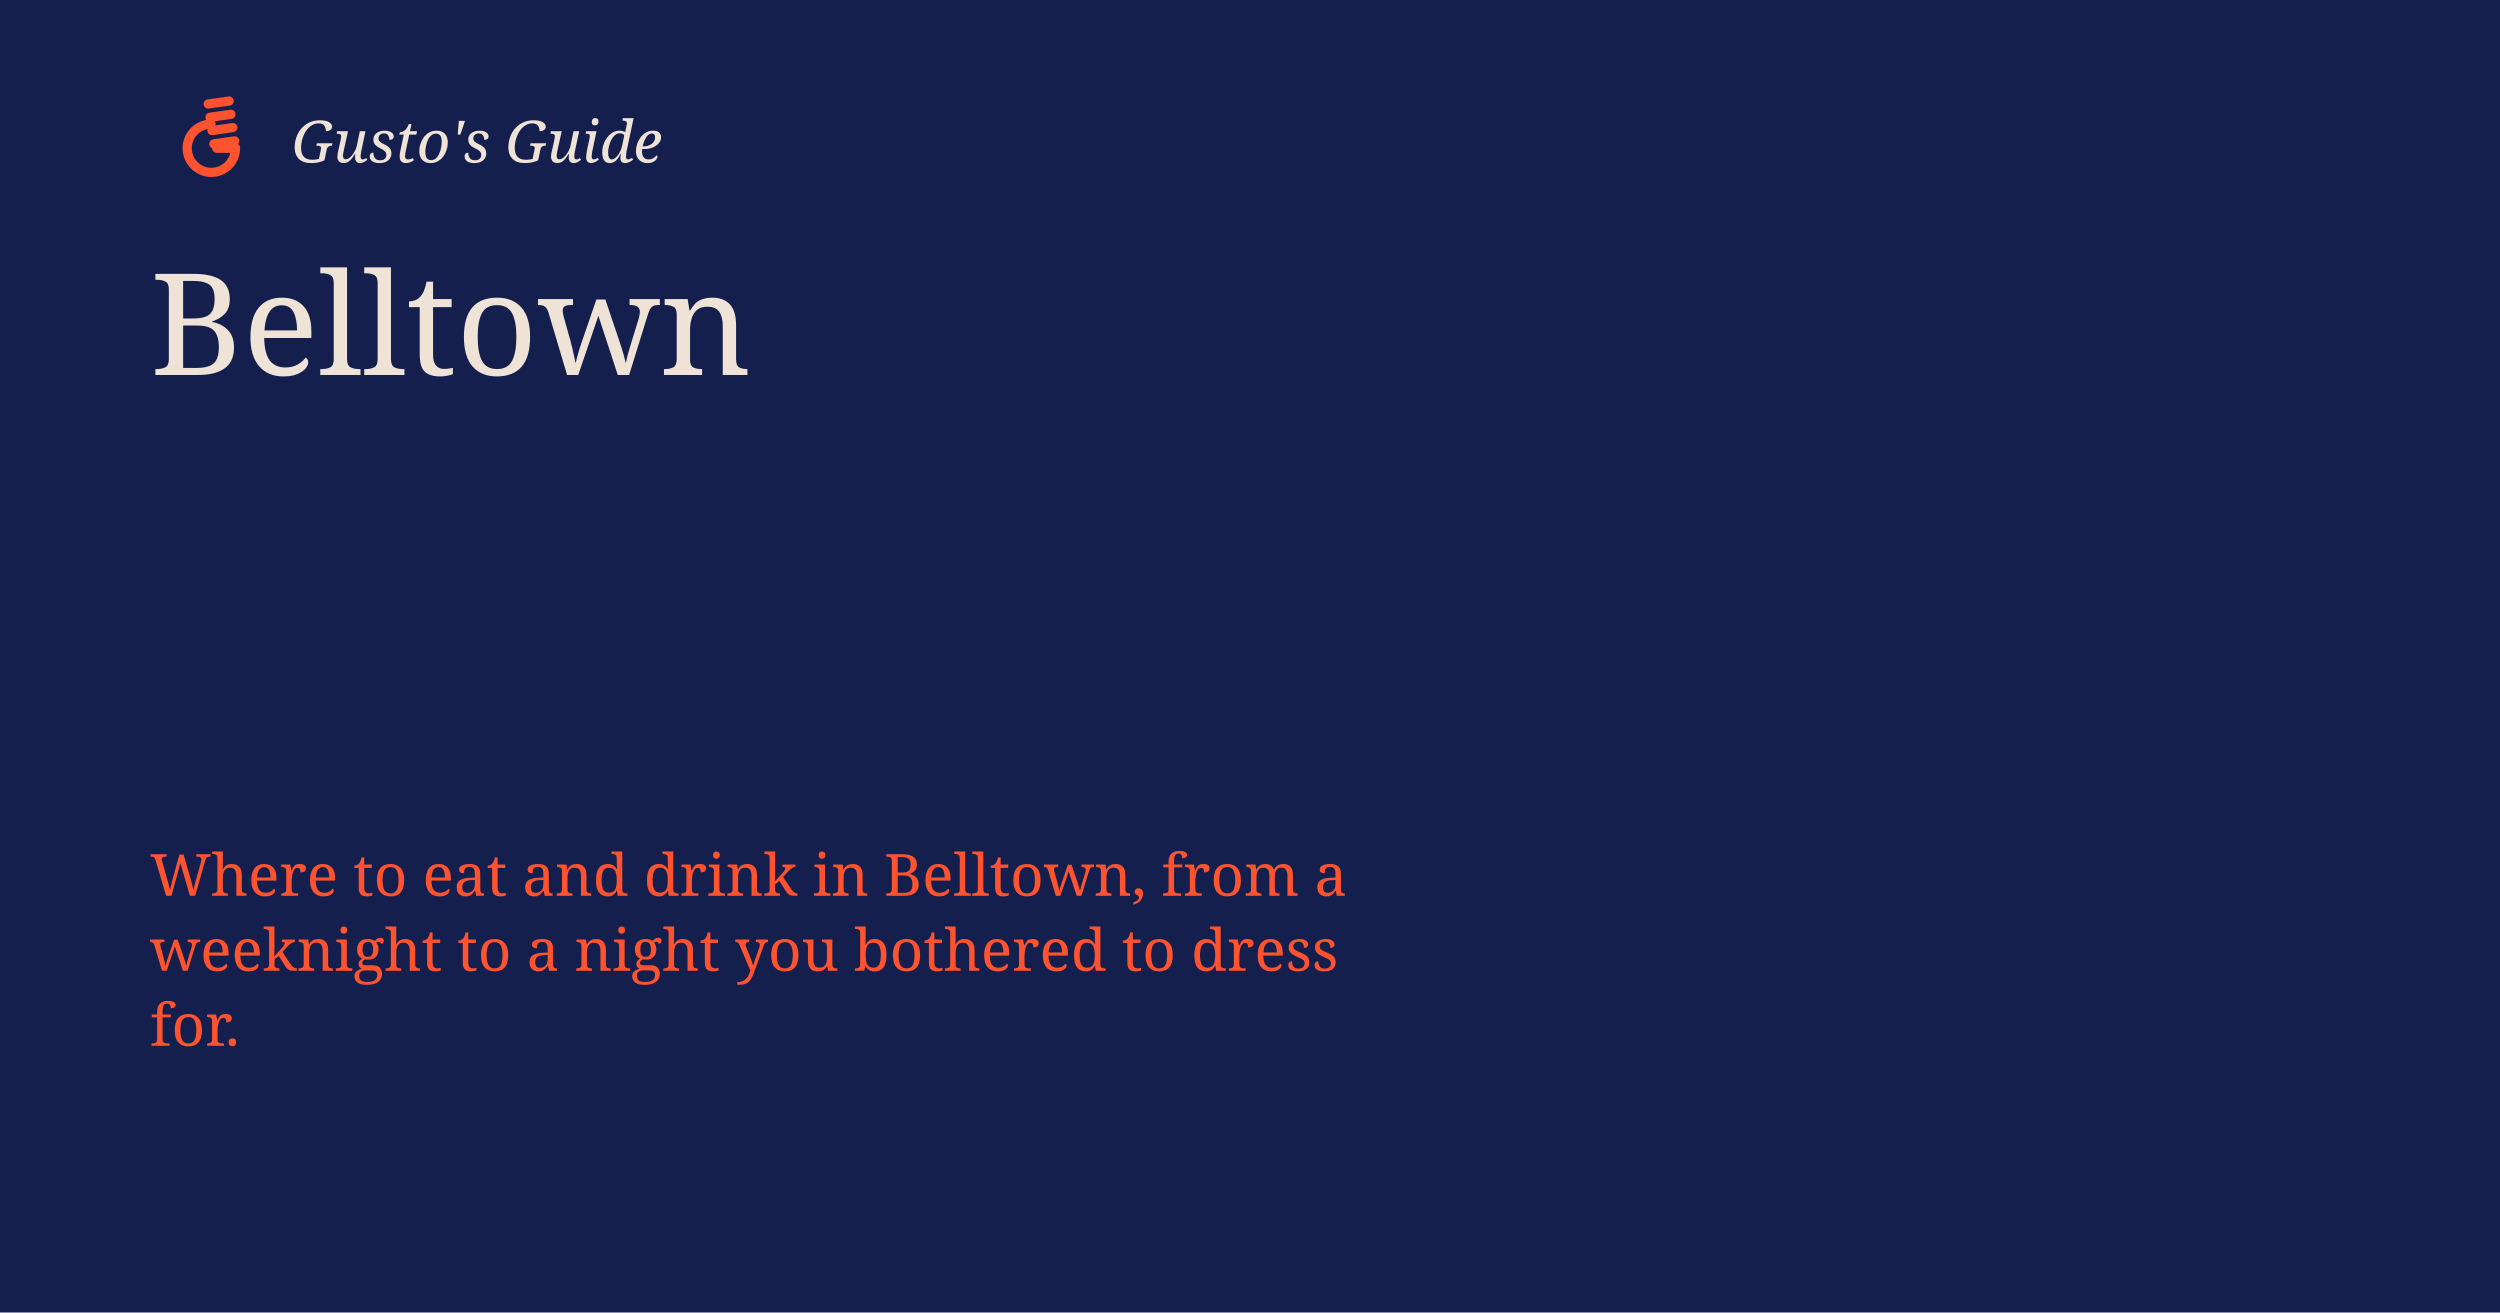
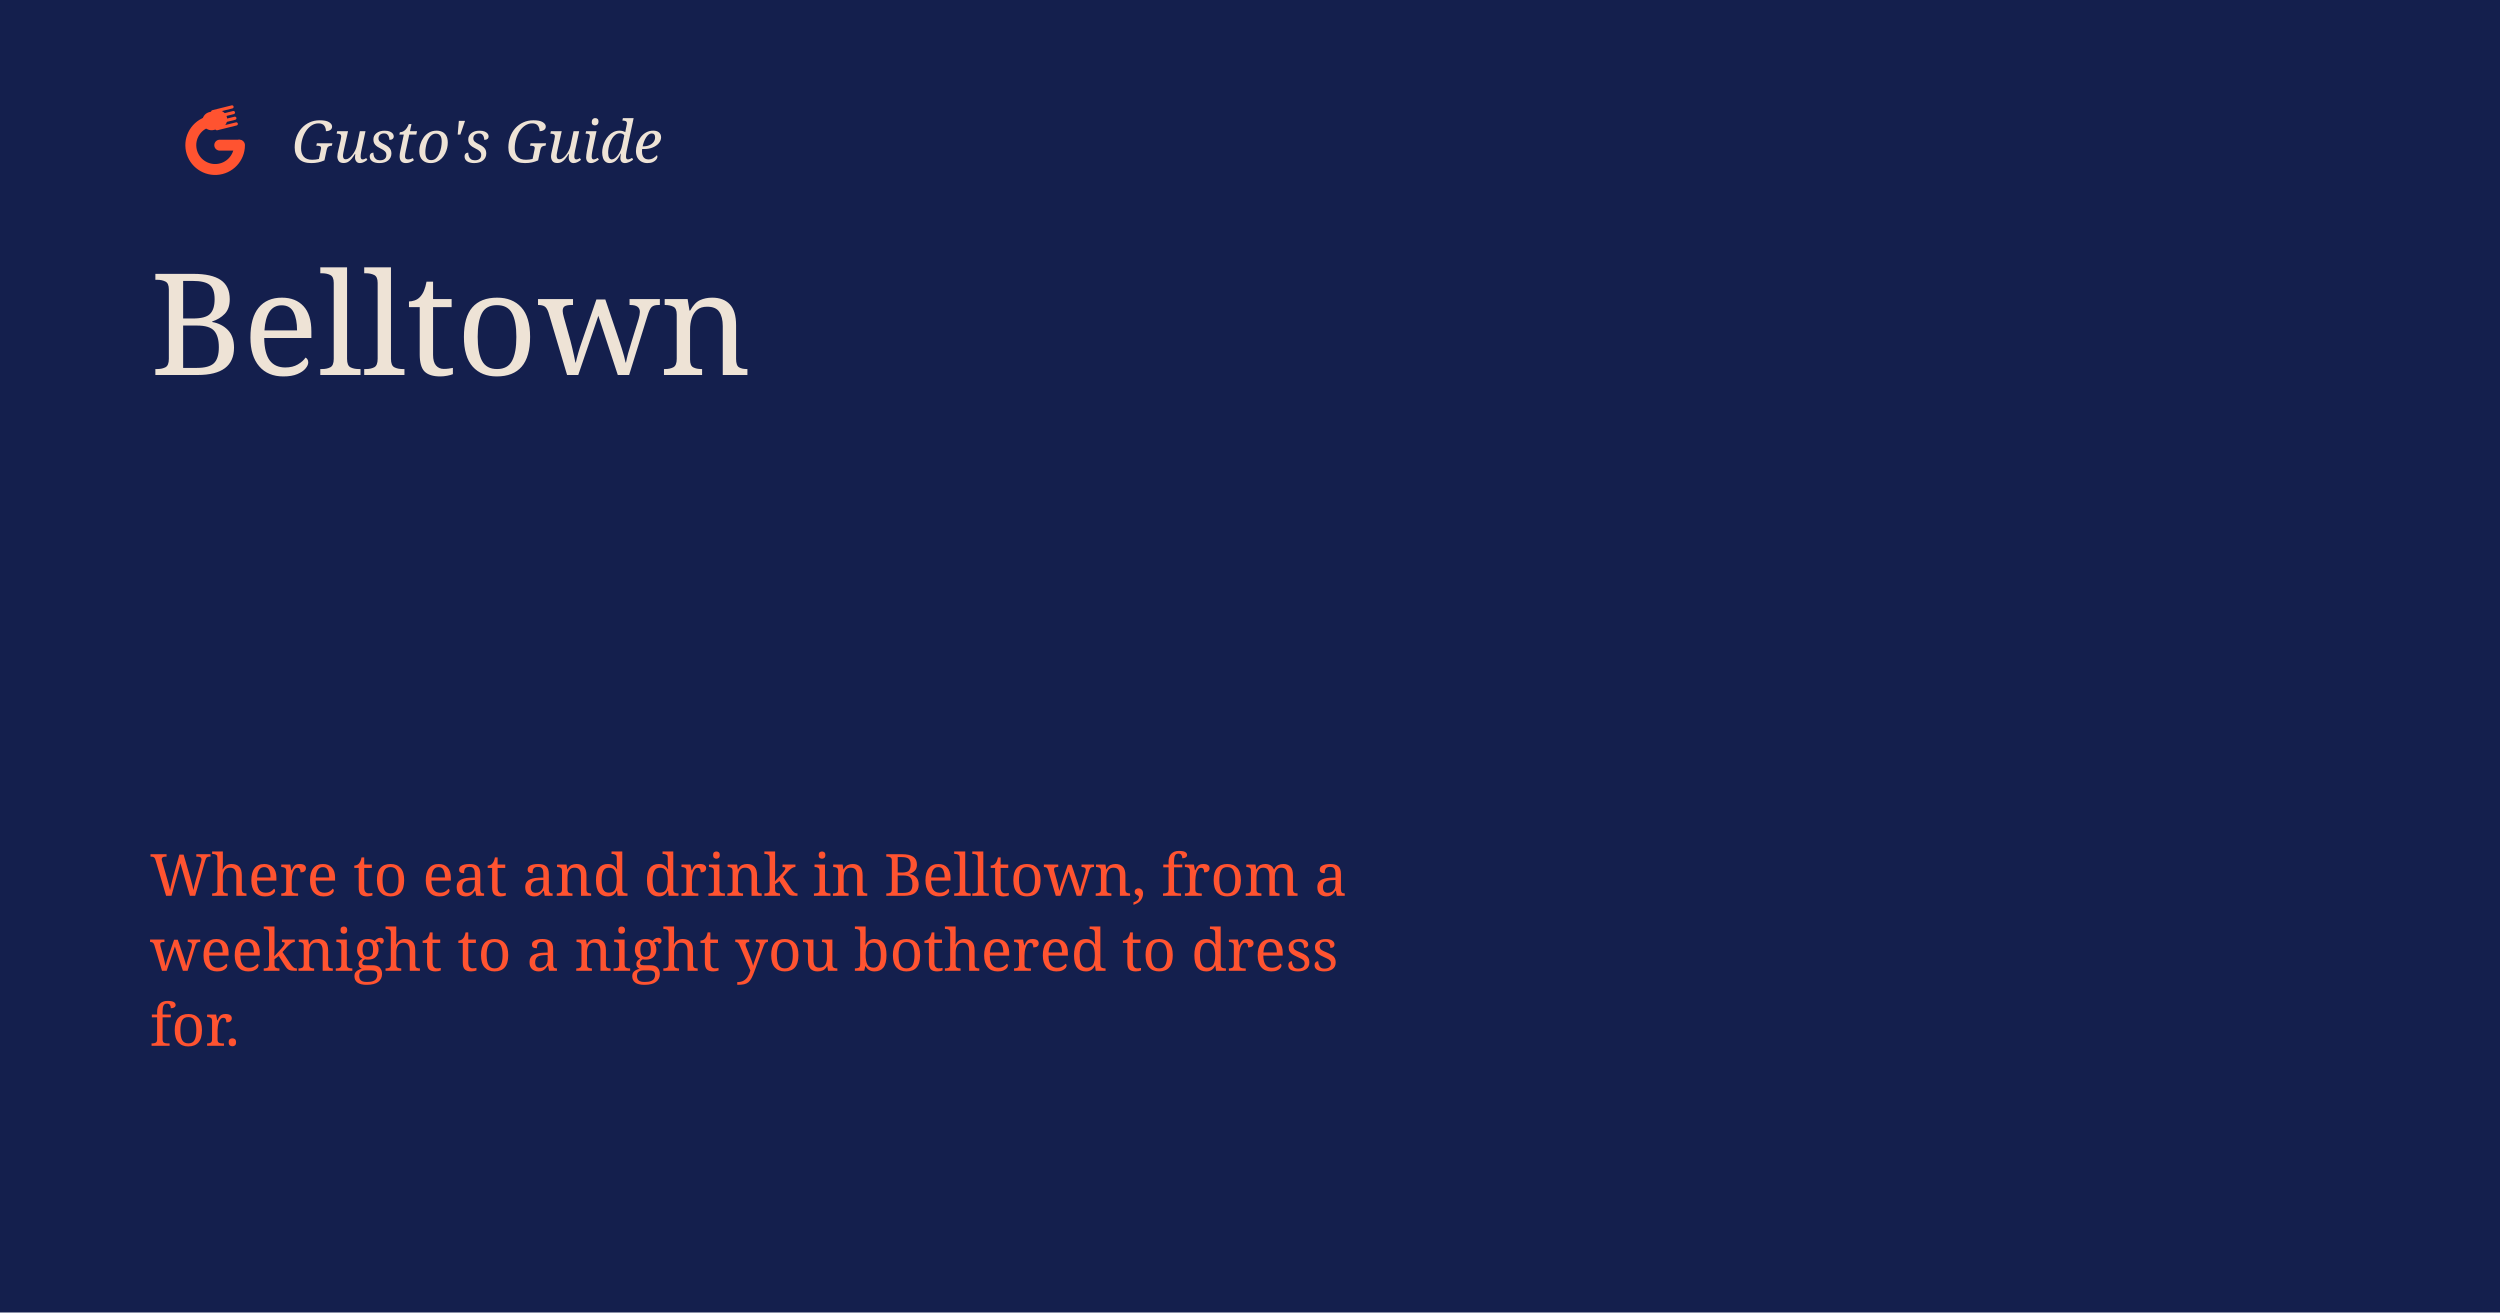
<svg xmlns="http://www.w3.org/2000/svg" width="1200" height="630" viewBox="0 0 1200 630">
  <rect width="1200" height="630" fill="#141F4D" />
  <g transform="translate(72 36) scale(0.92)">
-     <g transform="translate(9.6 -0.99)" fill="none" stroke="#FF5330" stroke-width="4.8" stroke-linecap="round" stroke-linejoin="round">
-       <path d="M 35 39.2 A 12.6 12.6 0 1 1 20.65 26.72 L 22.23 26.5" />
-       <path d="M 35 39.2 L 25.2 39.2" />
-       <path d="M 20.77 16.1 L 31.66 14.57 M 21.74 23.03 L 32.64 21.5 M 22.72 29.97 L 33.61 28.43 M 23.69 36.9 L 34.59 35.37" />
+     <g transform="translate(10.59 -0.99)">
+       <path d="M 36.1 37.6 A 12.7 12.7 0 1 1 21.19 25.09" fill="none" stroke="#FF5330" stroke-width="5.7" stroke-linecap="round" />
+       <path d="M 35.64 37.6 L 25.8 37.6" fill="none" stroke="#FF5330" stroke-width="5.7" stroke-linecap="round" />
+       <path d="M 21.19 25.09 L 22.46 24.78" fill="none" stroke="#FF5330" stroke-width="5.7" stroke-linecap="round" />
+       <path d="M 21.53 25.01 L 24.88 24.17" fill="none" stroke="#FF5330" stroke-width="9.6" stroke-linecap="round" />
+       <path d="M 22.13 20.15 L 32.22 17.63 M 22.86 23.11 L 32.95 20.59 M 23.6 26.06 L 33.69 23.55 M 24.34 29.02 L 34.43 26.51" fill="none" stroke="#FF5330" stroke-width="1.65" stroke-linecap="round" />
    </g>
  </g>
  <text x="140" y="78" fill="#EEE3D6" font-family="Georgia, serif" font-size="28" font-style="italic">Gusto's Guide</text>
  <text x="72" y="180" fill="#EEE3D6" font-family="Georgia, serif" font-size="68">Belltown</text>
  <text x="72" y="430" fill="#FF5330" font-family="Georgia, serif" font-size="28">Where to eat and drink in Belltown, from a</text>
  <text x="72" y="466" fill="#FF5330" font-family="Georgia, serif" font-size="28">weeknight to a night you bothered to dress</text>
  <text x="72" y="502" fill="#FF5330" font-family="Georgia, serif" font-size="28">for.</text>
</svg>
